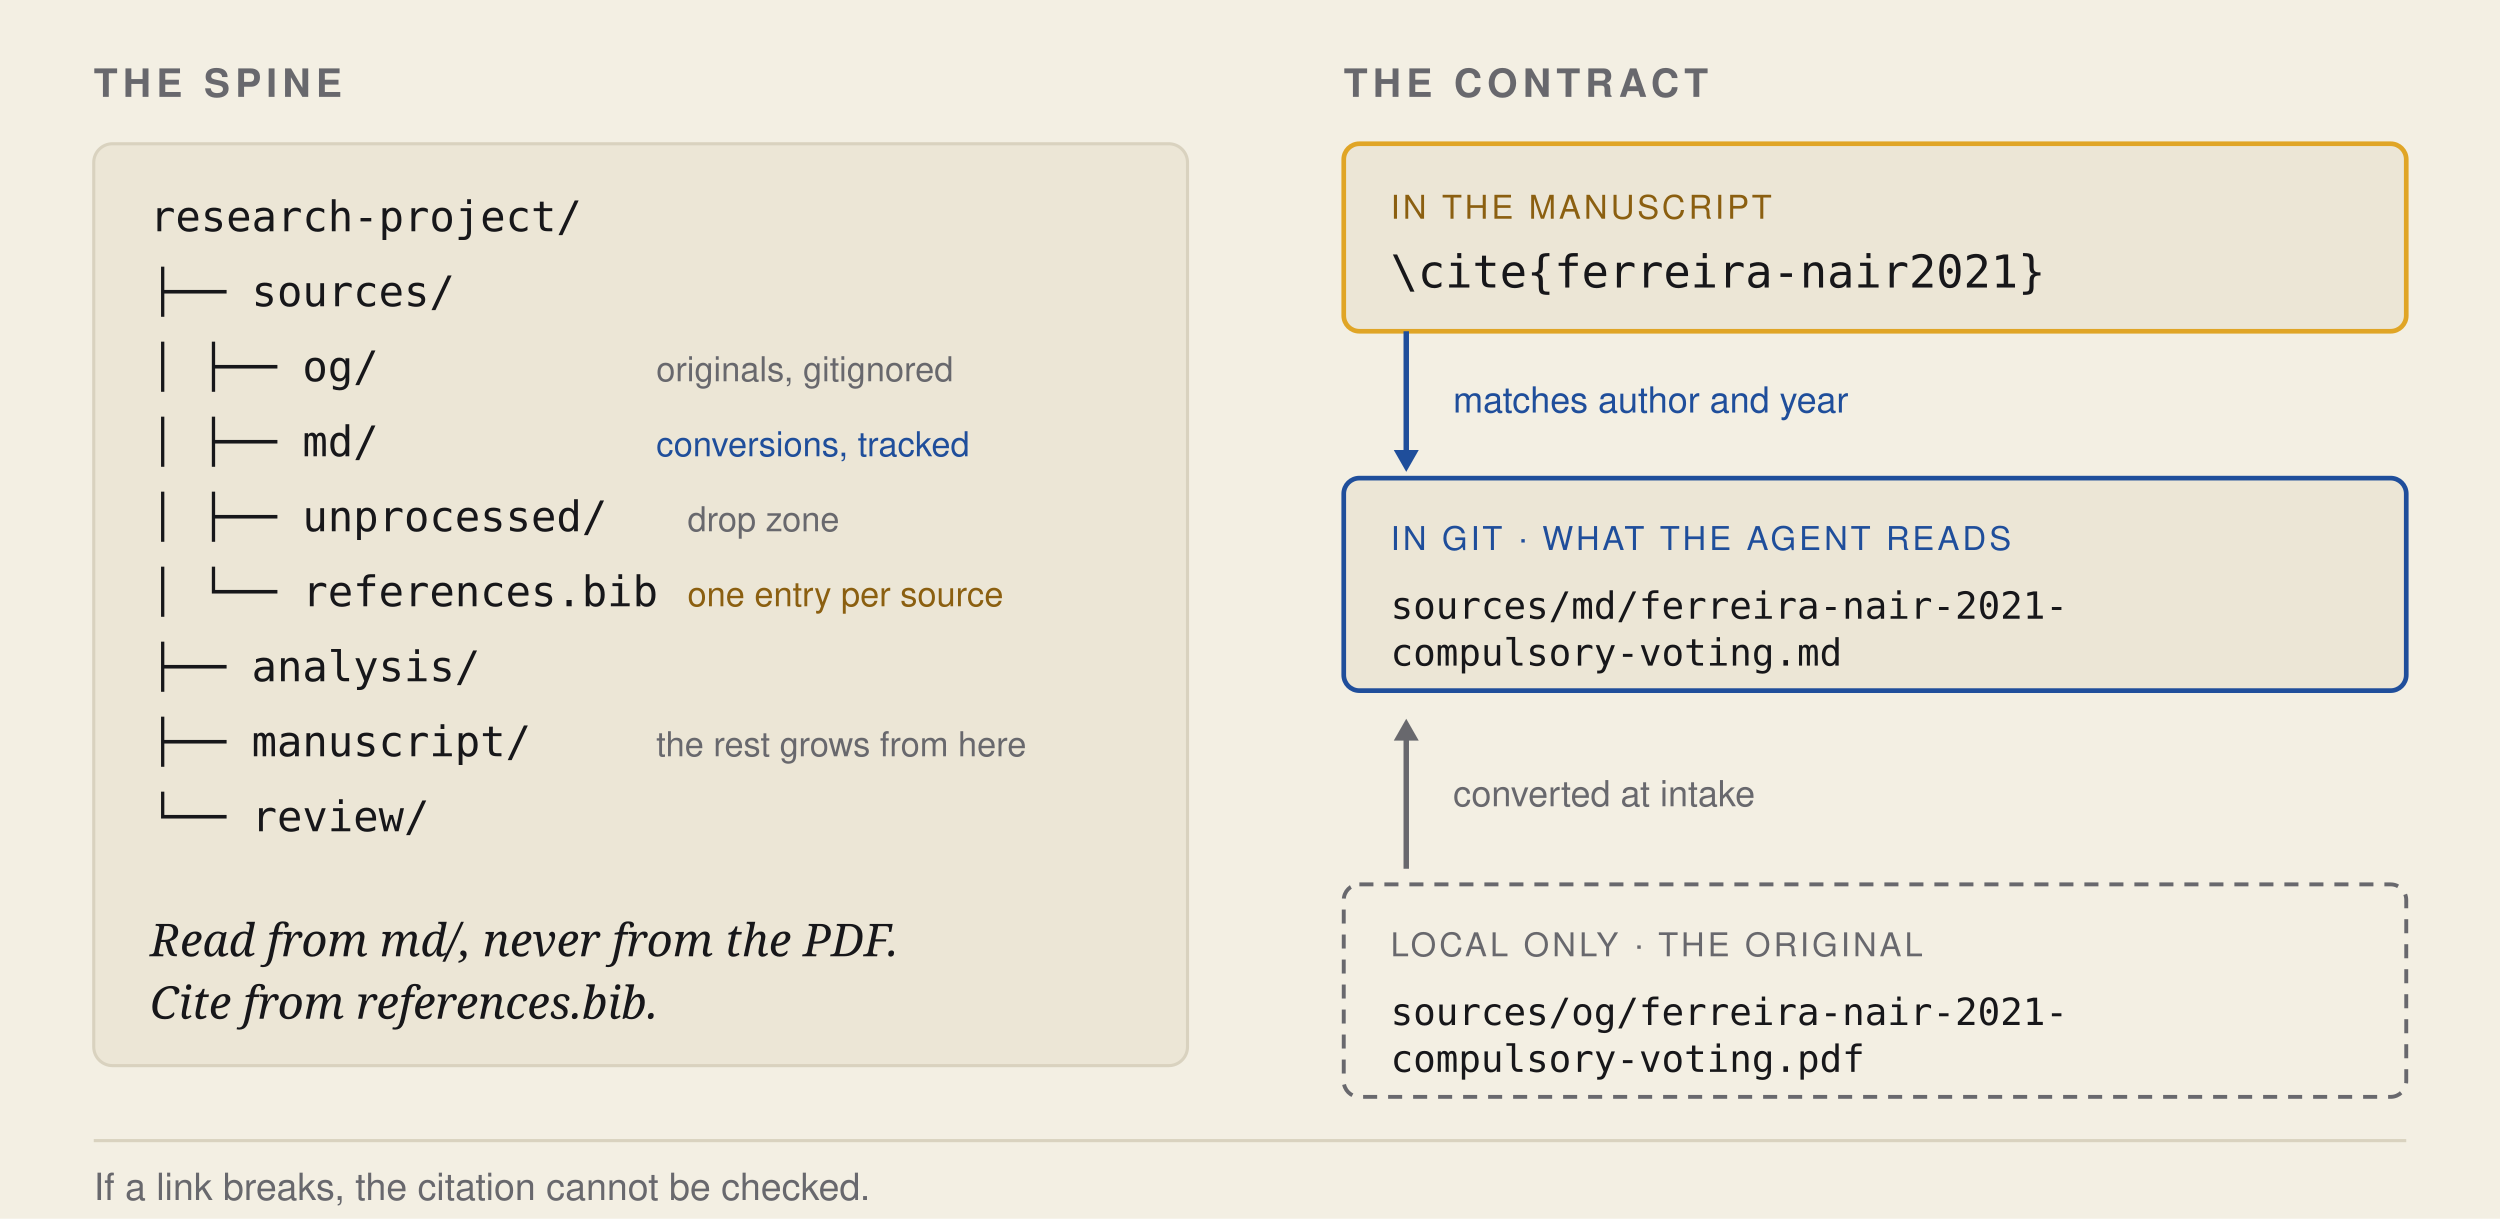
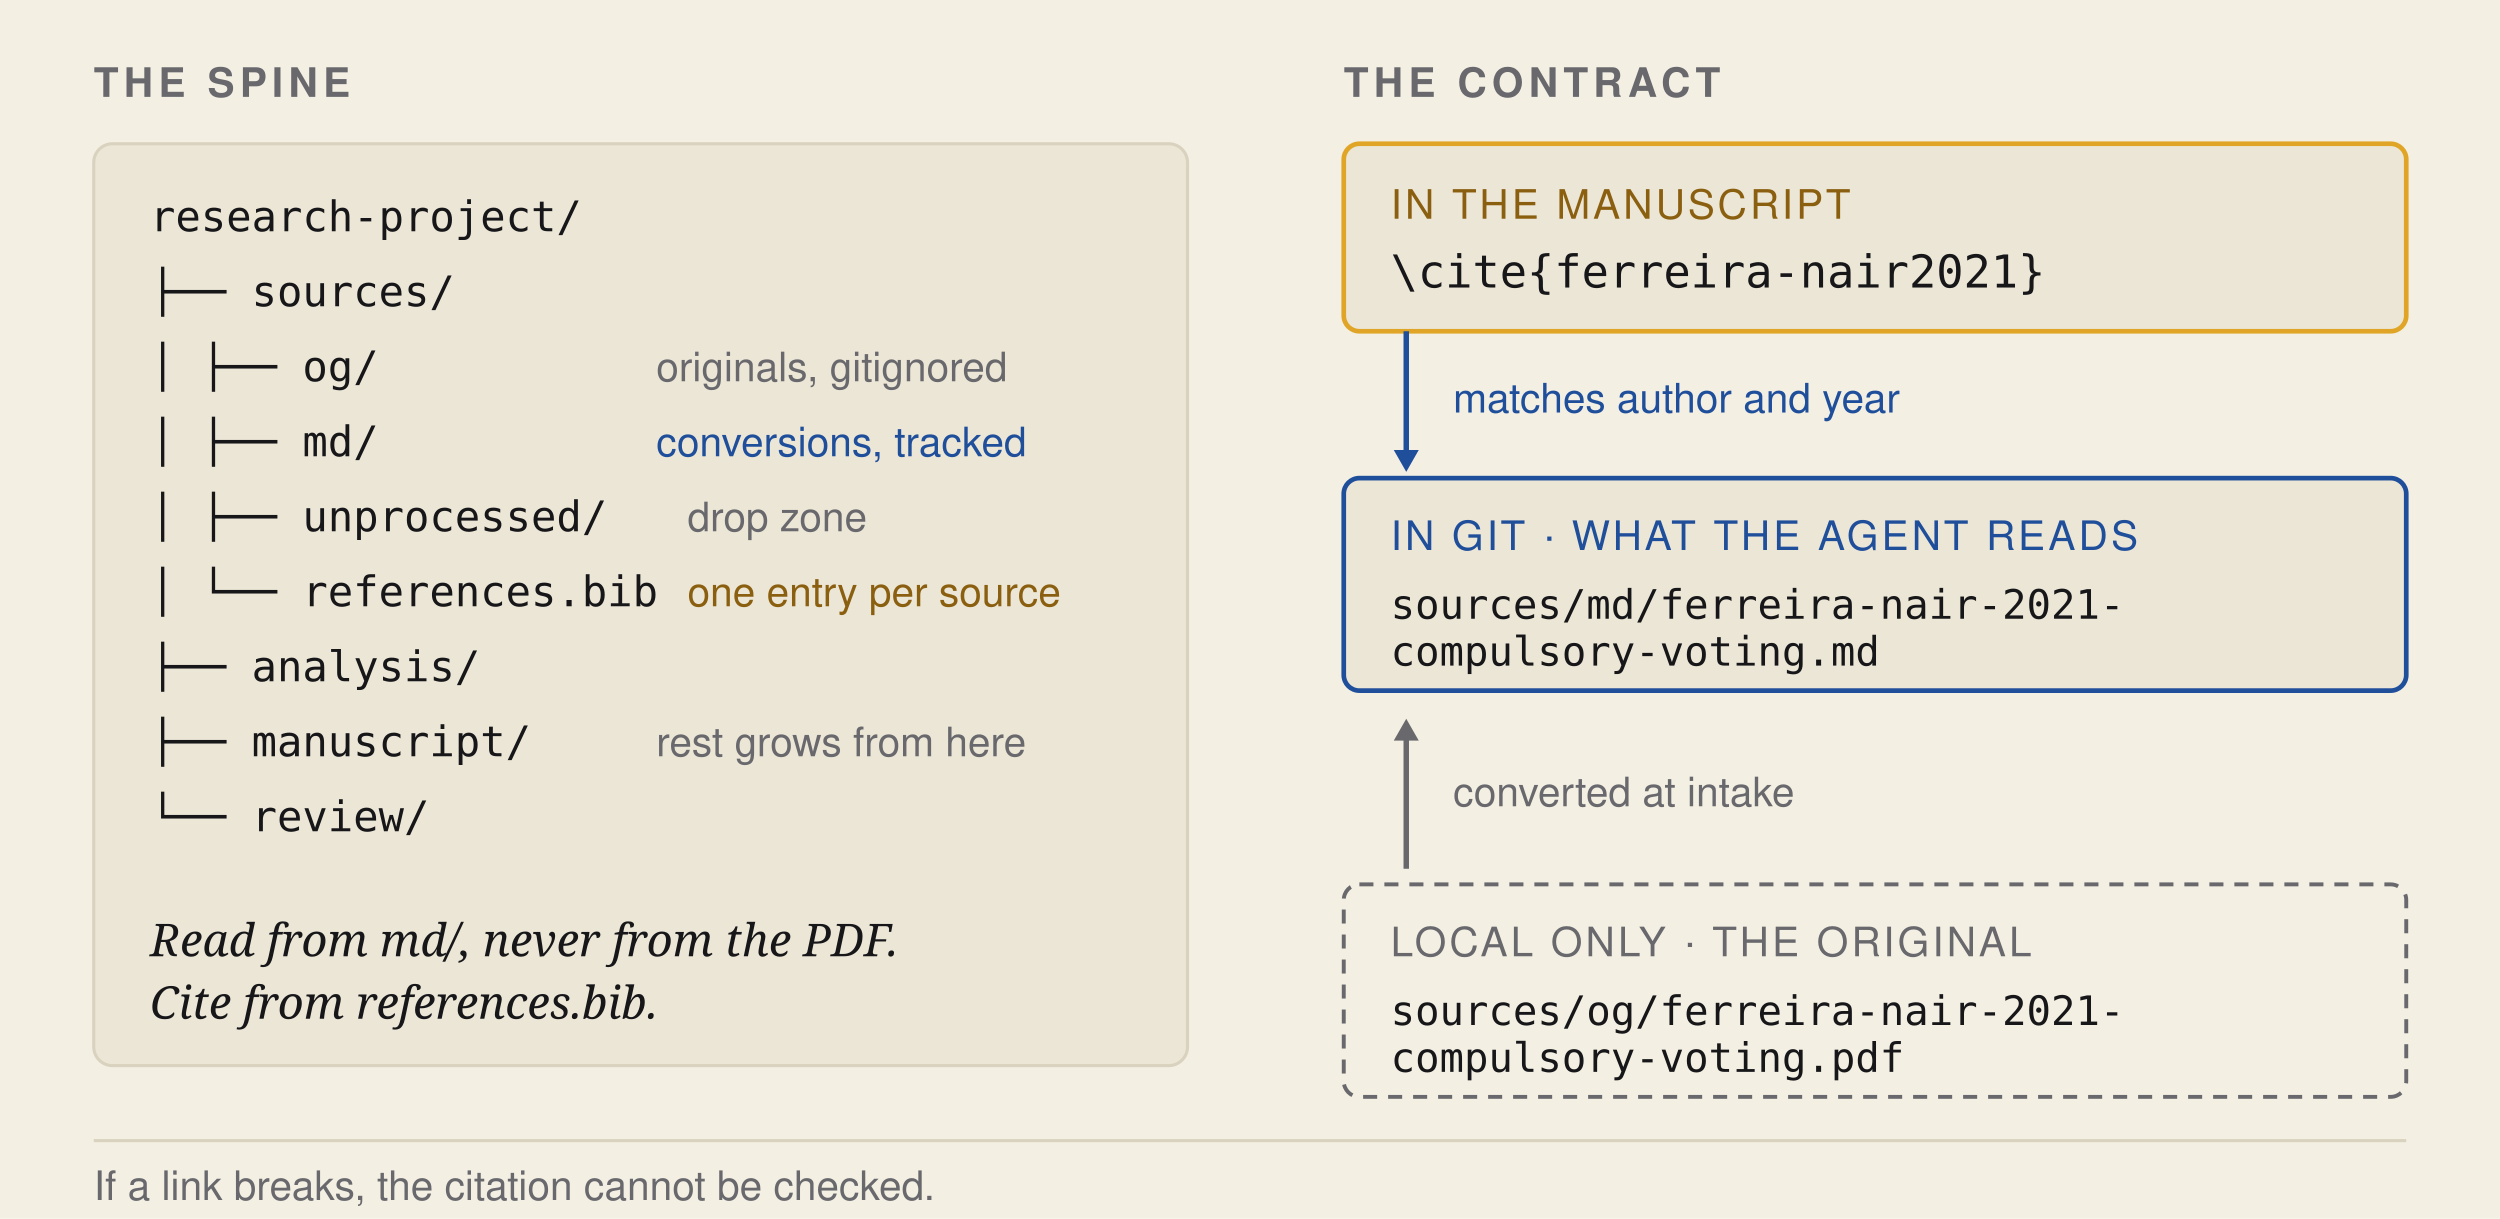
<svg xmlns="http://www.w3.org/2000/svg" viewBox="0 0 1600 780" width="1600" height="780" role="img" aria-label="On the left, the folder layout of a research repository, with originals gitignored, Markdown conversions tracked, a drop zone, and a bibliography. On the right, the contract: a citation key matches by author and year to a tracked Markdown file, converted at intake from an original kept on local disk. If a link breaks, the citation cannot be checked.">
  <rect width="1600" height="780" fill="#F3EFE3" />
-   <text x="60" y="62" font-family="-apple-system,Segoe UI,Helvetica,Arial,sans-serif" font-size="25" font-weight="600" letter-spacing="3.4" fill="#68686D">THE SPINE</text>
-   <text x="860" y="62" font-family="-apple-system,Segoe UI,Helvetica,Arial,sans-serif" font-size="25" font-weight="600" letter-spacing="3.4" fill="#68686D">THE CONTRACT</text>
+   <text x="60" y="62" font-family="-apple-system,Segoe UI,Helvetica,Arial,sans-serif" font-size="26" font-weight="600" letter-spacing="3.4" fill="#68686D">THE SPINE</text>
+   <text x="860" y="62" font-family="-apple-system,Segoe UI,Helvetica,Arial,sans-serif" font-size="26" font-weight="600" letter-spacing="3.4" fill="#68686D">THE CONTRACT</text>
  <rect x="60" y="92" width="700" height="590" rx="12" fill="#ECE6D6" stroke="#d9d2bf" stroke-width="2" />
  <g font-family="Menlo,Consolas,monospace" font-size="27" fill="#17171A">
    <text x="96" y="148">research-project/</text>
    <text x="96" y="196">├── sources/</text>
    <text x="96" y="244">│   ├── og/</text>
    <text x="96" y="292">│   ├── md/</text>
    <text x="96" y="340">│   ├── unprocessed/</text>
    <text x="96" y="388">│   └── references.bib</text>
    <text x="96" y="436">├── analysis/</text>
    <text x="96" y="484">├── manuscript/</text>
    <text x="96" y="532">└── review/</text>
  </g>
-   <g font-family="-apple-system,Segoe UI,Helvetica,Arial,sans-serif" font-size="22">
+   <g font-family="-apple-system,Segoe UI,Helvetica,Arial,sans-serif" font-size="26">
    <text x="420" y="244" fill="#68686D">originals, gitignored</text>
    <text x="420" y="292" fill="#1F4E9B">conversions, tracked</text>
    <text x="440" y="340" fill="#68686D">drop zone</text>
    <text x="440" y="388" fill="#8B5F10">one entry per source</text>
-     <text x="420" y="484" fill="#68686D">the rest grows from here</text>
+     <text x="420" y="484" fill="#68686D">rest grows from here</text>
  </g>
  <text x="96" y="612" font-family="Georgia,serif" font-size="29" font-style="italic" fill="#17171A">Read from md/, never from the PDF.</text>
  <text x="96" y="652" font-family="Georgia,serif" font-size="29" font-style="italic" fill="#17171A">Cite from references.bib.</text>
  <rect x="860" y="92" width="680" height="120" rx="10" fill="#ECE6D6" stroke="#E0A526" stroke-width="3" />
-   <text x="890" y="140" font-family="-apple-system,Segoe UI,Helvetica,Arial,sans-serif" font-size="21" letter-spacing="2" fill="#8B5F10">IN THE MANUSCRIPT</text>
+   <text x="890" y="140" font-family="-apple-system,Segoe UI,Helvetica,Arial,sans-serif" font-size="26" letter-spacing="2" fill="#8B5F10">IN THE MANUSCRIPT</text>
  <text x="890" y="184" font-family="Menlo,Consolas,monospace" font-size="29" fill="#17171A">\cite{ferreira-nair2021}</text>
  <line x1="900" y1="212" x2="900" y2="296" stroke="#1F4E9B" stroke-width="3.5" />
  <path d="M892,288 L900,302 L908,288 z" fill="#1F4E9B" />
-   <text x="930" y="264" font-family="-apple-system,Segoe UI,Helvetica,Arial,sans-serif" font-size="23" fill="#1F4E9B">matches author and year</text>
+   <text x="930" y="264" font-family="-apple-system,Segoe UI,Helvetica,Arial,sans-serif" font-size="26" fill="#1F4E9B">matches author and year</text>
  <rect x="860" y="306" width="680" height="136" rx="10" fill="#ECE6D6" stroke="#1F4E9B" stroke-width="3" />
-   <text x="890" y="352" font-family="-apple-system,Segoe UI,Helvetica,Arial,sans-serif" font-size="21" letter-spacing="2" fill="#1F4E9B">IN GIT · WHAT THE AGENT READS</text>
-   <text x="890" y="396" font-family="Menlo,Consolas,monospace" font-size="24" fill="#17171A">sources/md/ferreira-nair-2021-</text>
-   <text x="890" y="426" font-family="Menlo,Consolas,monospace" font-size="24" fill="#17171A">compulsory-voting.md</text>
+   <text x="890" y="352" font-family="-apple-system,Segoe UI,Helvetica,Arial,sans-serif" font-size="26" letter-spacing="2" fill="#1F4E9B">IN GIT · WHAT THE AGENT READS</text>
+   <text x="890" y="396" font-family="Menlo,Consolas,monospace" font-size="26" fill="#17171A">sources/md/ferreira-nair-2021-</text>
+   <text x="890" y="426" font-family="Menlo,Consolas,monospace" font-size="26" fill="#17171A">compulsory-voting.md</text>
  <line x1="900" y1="556" x2="900" y2="466" stroke="#68686D" stroke-width="3.5" />
  <path d="M892,474 L900,460 L908,474 z" fill="#68686D" />
-   <text x="930" y="516" font-family="-apple-system,Segoe UI,Helvetica,Arial,sans-serif" font-size="23" fill="#68686D">converted at intake</text>
+   <text x="930" y="516" font-family="-apple-system,Segoe UI,Helvetica,Arial,sans-serif" font-size="26" fill="#68686D">converted at intake</text>
  <rect x="860" y="566" width="680" height="136" rx="10" fill="none" stroke="#68686D" stroke-width="2.5" stroke-dasharray="9 7" />
-   <text x="890" y="612" font-family="-apple-system,Segoe UI,Helvetica,Arial,sans-serif" font-size="21" letter-spacing="2" fill="#68686D">LOCAL ONLY · THE ORIGINAL</text>
-   <text x="890" y="656" font-family="Menlo,Consolas,monospace" font-size="24" fill="#17171A">sources/og/ferreira-nair-2021-</text>
-   <text x="890" y="686" font-family="Menlo,Consolas,monospace" font-size="24" fill="#17171A">compulsory-voting.pdf</text>
+   <text x="890" y="612" font-family="-apple-system,Segoe UI,Helvetica,Arial,sans-serif" font-size="26" letter-spacing="2" fill="#68686D">LOCAL ONLY · THE ORIGINAL</text>
+   <text x="890" y="656" font-family="Menlo,Consolas,monospace" font-size="26" fill="#17171A">sources/og/ferreira-nair-2021-</text>
+   <text x="890" y="686" font-family="Menlo,Consolas,monospace" font-size="26" fill="#17171A">compulsory-voting.pdf</text>
  <line x1="60" y1="730" x2="1540" y2="730" stroke="#d9d2bf" stroke-width="2" />
-   <text x="60" y="768" font-family="-apple-system,Segoe UI,Helvetica,Arial,sans-serif" font-size="24" fill="#68686D">If a link breaks, the citation cannot be checked.</text>
+   <text x="60" y="768" font-family="-apple-system,Segoe UI,Helvetica,Arial,sans-serif" font-size="26" fill="#68686D">If a link breaks, the citation cannot be checked.</text>
</svg>
